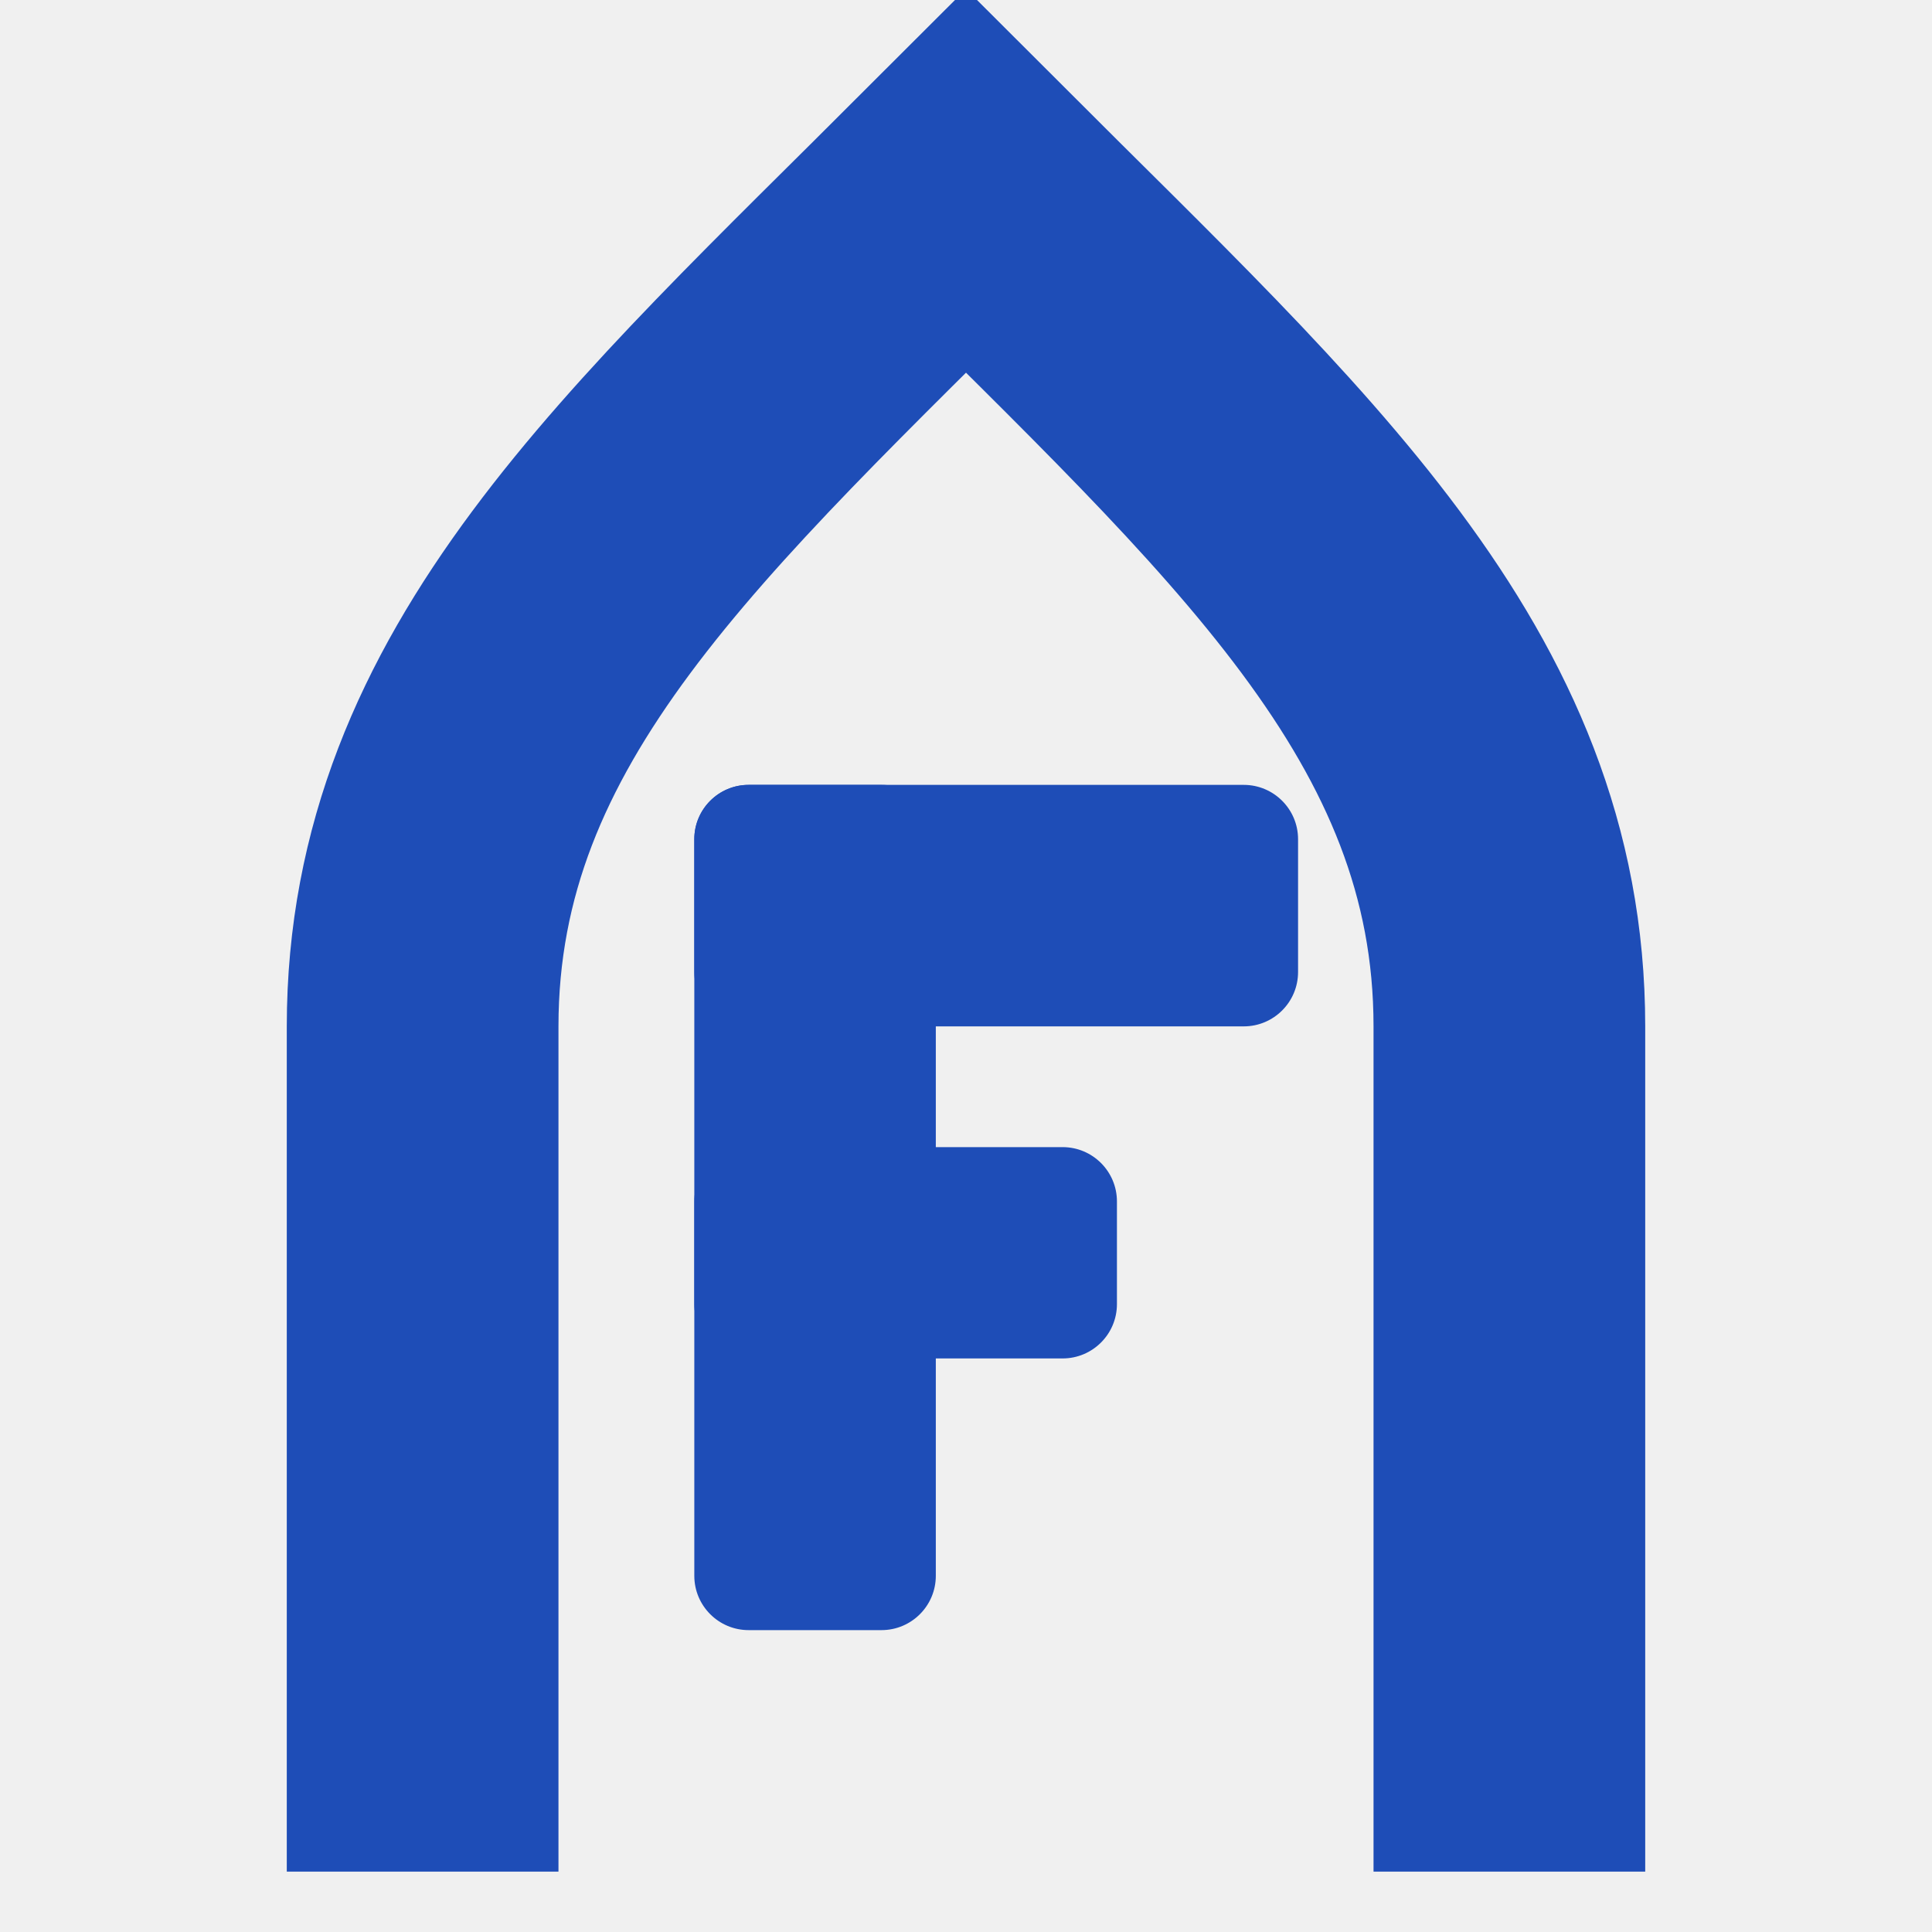
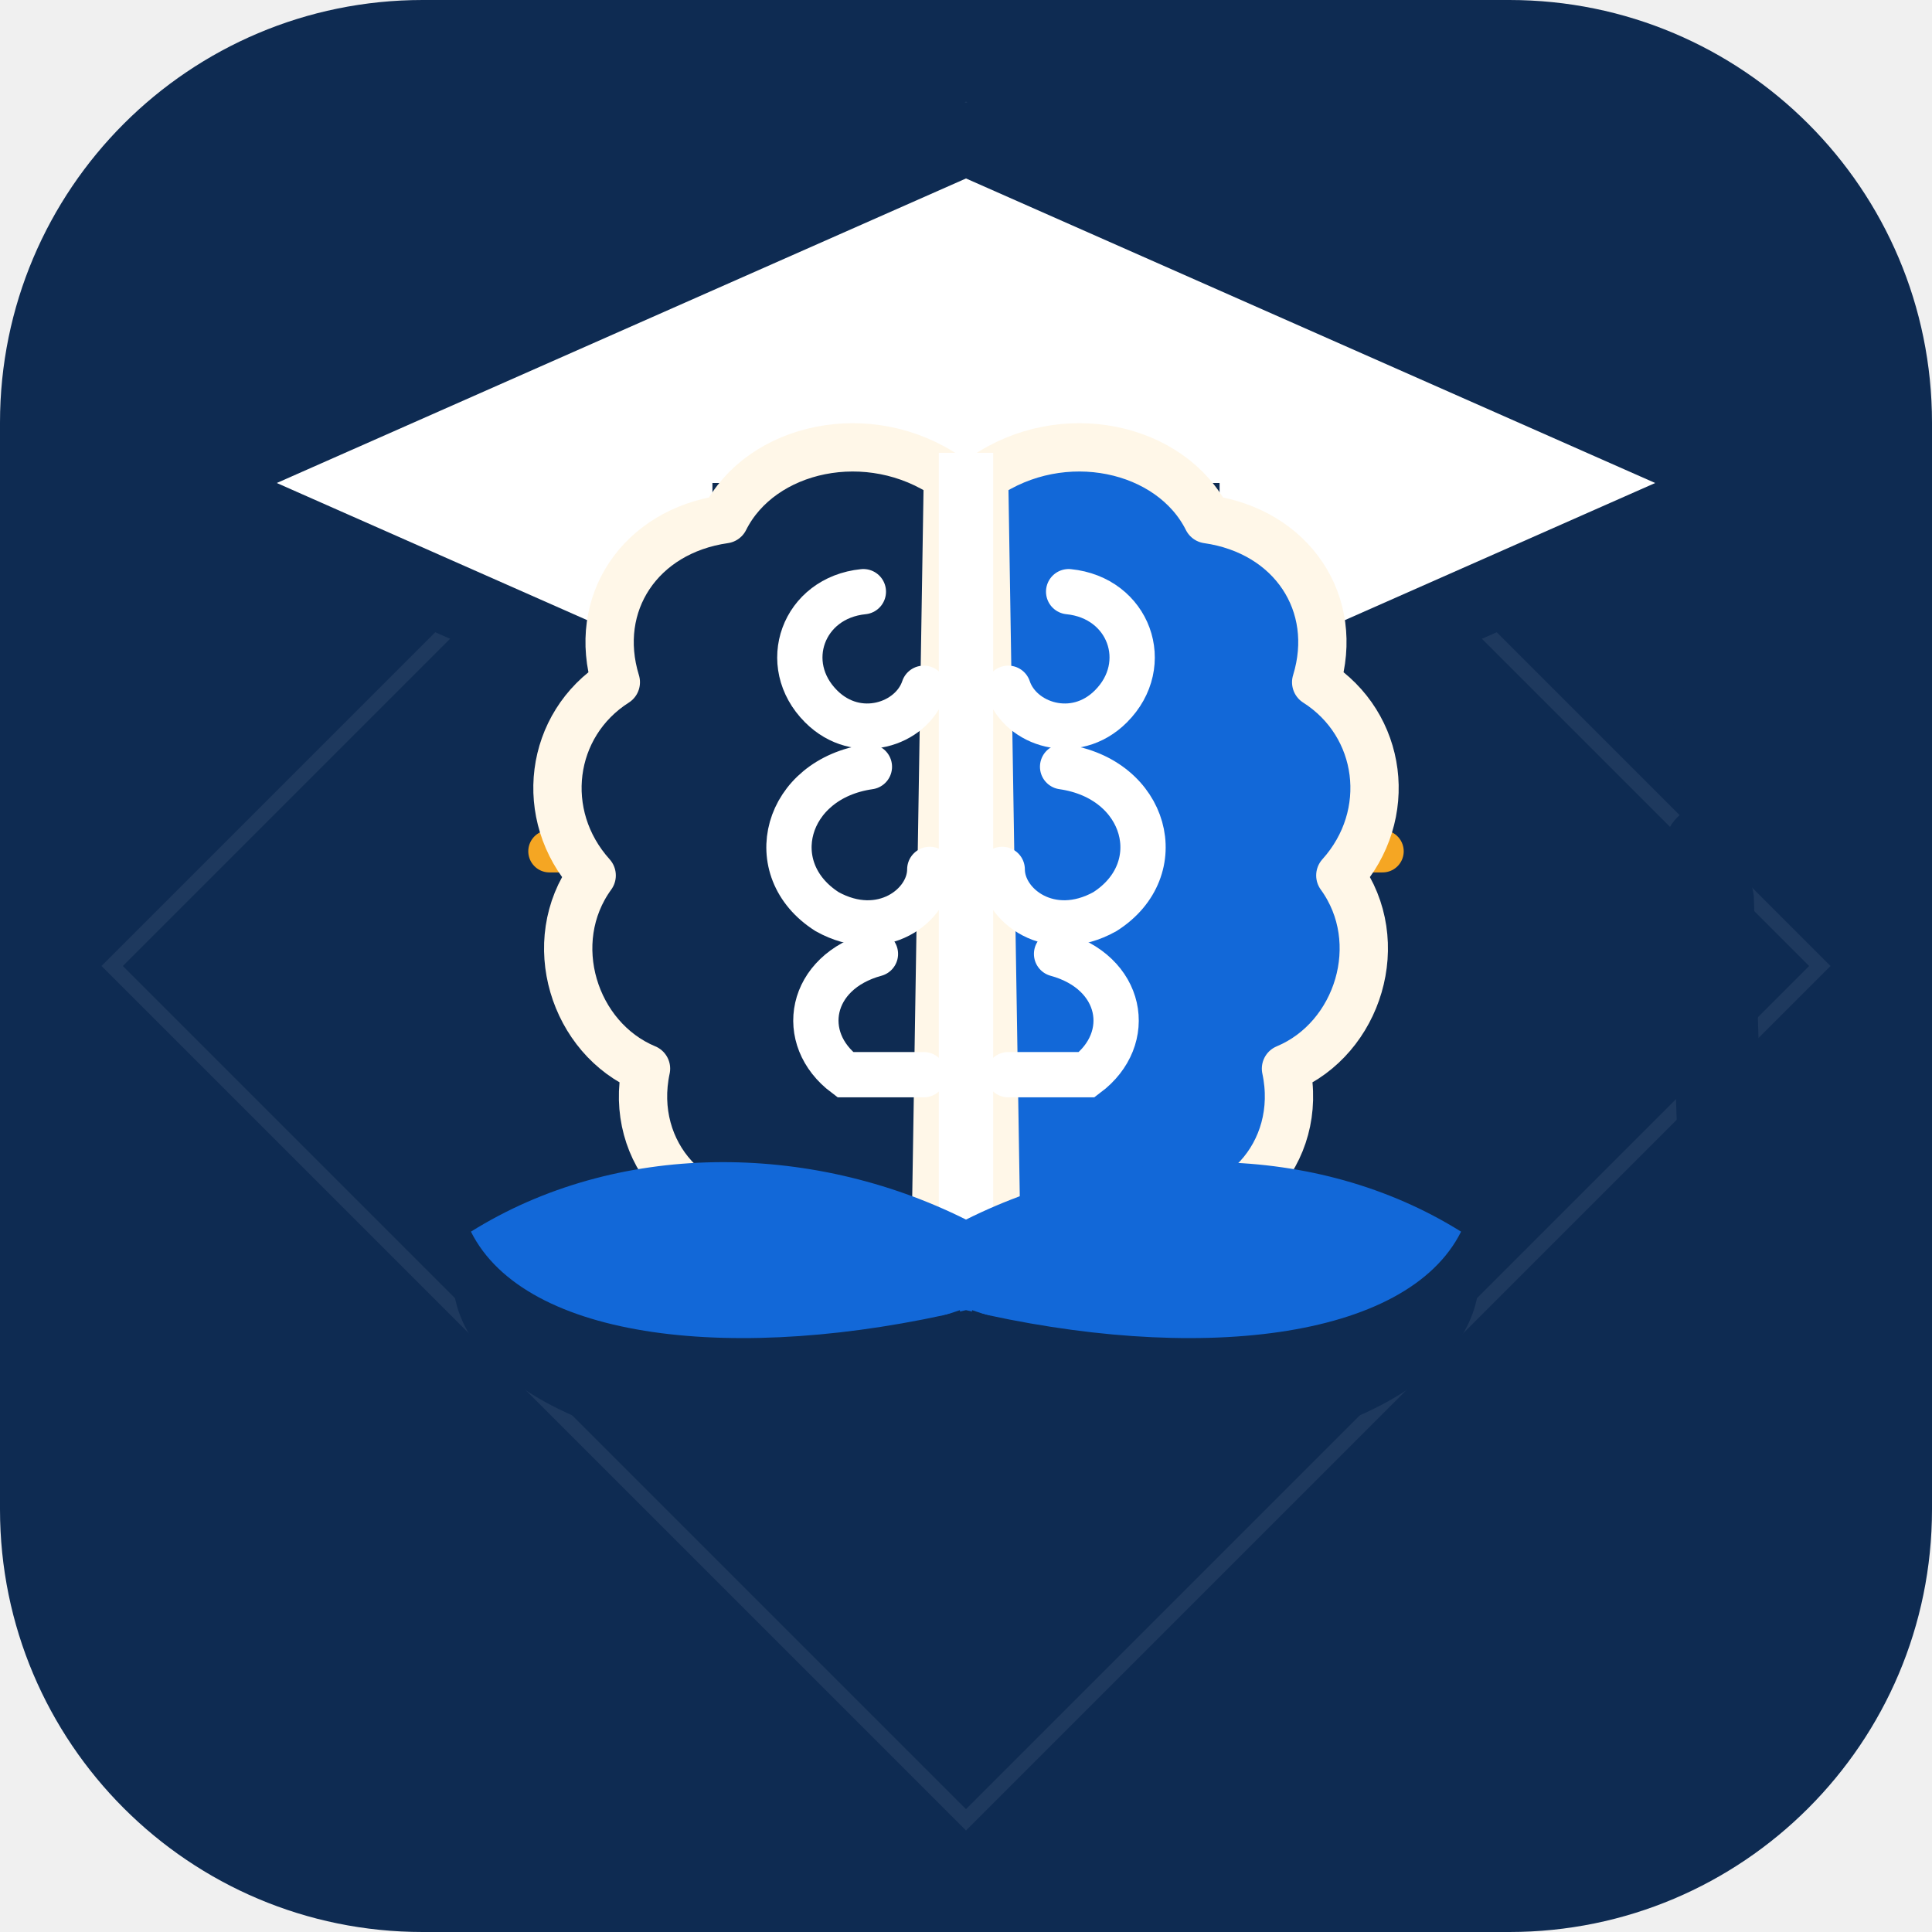
- <svg xmlns="http://www.w3.org/2000/svg" width="64" height="64" viewBox="0 0 64 64" role="img">
-   <g fill="none" stroke="#1E4DB7" stroke-width="9" stroke-linecap="butt">
-     <path d="M14 62V34C14 23 22 16 32 6C42 16 50 23 50 34V62" />
+ <svg xmlns="http://www.w3.org/2000/svg" width="256" height="256" viewBox="0 0 640 640" role="img" aria-labelledby="wma-mark-title">
+   <rect width="640" height="640" rx="140" fill="#0E2B52" />
+   <rect x="120" y="120" width="400" height="400" transform="rotate(45 320 320)" fill="none" stroke="#FFFFFF" stroke-opacity="0.07" stroke-width="5" />
+   <g>
+     <defs>
+       <mask id="wma-board" maskUnits="userSpaceOnUse" x="0" y="0" width="640" height="640">
+         <rect width="640" height="640" fill="#FFFFFF" />
+         <path d="M236 160 L404 160 L404 300 Q320 354 236 300 Z" fill="#000000" />
+       </mask>
+     </defs>
+     <g mask="url(#wma-board)">
+       <path d="M320 46 L578 160 L320 274 L62 160 Z" fill="#FFFFFF" />
+       <path d="M320 46 L578 160 L320 274 L62 160 Z" fill="none" stroke="#0E2B52" stroke-width="24" stroke-linejoin="round" />
+     </g>
+     <path d="M560 234 L566 270" fill="none" stroke="#0E2B52" stroke-width="13" stroke-linecap="round" />
+     <circle cx="567" cy="282" r="16" fill="#0E2B52" />
+     <path d="M567 298 L572 448" fill="none" stroke="#0E2B52" stroke-width="28" stroke-linecap="round" />
+     <g fill="none" stroke="#F5A623" stroke-width="14" stroke-linecap="round">
+       <path d="M198 238 L234 220" />
+       <path d="M182 282 L226 282" />
+       <path d="M198 326 L234 344" />
+       <path d="M442 238 L406 220" />
+       <path d="M458 282 L414 282" />
+       <path d="M442 326 L406 344" />
+     </g>
+     <g stroke="#FFF7E8" stroke-width="16" stroke-linejoin="round">
+       <path d="M314 158 C288 140 252 148 240 172 C212 176 196 200 204 226                C182 240 178 270 196 290 C180 312 190 344 214 354                C208 382 230 406 258 402 C268 424 296 428 310 408 Z" fill="#0E2B52" />
+       <path d="M326 158 C352 140 388 148 400 172 C428 176 444 200 436 226                C458 240 462 270 444 290 C460 312 450 344 426 354                C432 382 410 406 382 402 C372 424 344 428 330 408 Z" fill="#1268D8" />
+     </g>
+     <path d="M320 150 L320 416" fill="none" stroke="#FFFFFF" stroke-width="18" stroke-linecap="butt" />
+     <g fill="none" stroke="#FFFFFF" stroke-width="15" stroke-linecap="round">
+       <path d="M286 196 C266 198 258 220 272 234 C284 246 302 240 306 228" />
+       <path d="M288 254 C260 258 252 288 274 302 C292 312 308 300 308 288" />
+       <path d="M290 316 C268 322 264 344 280 356 L306 356" />
+       <path d="M354 196 C374 198 382 220 368 234 C356 246 338 240 334 228" />
+       <path d="M352 254 C380 258 388 288 366 302 C348 312 332 300 332 288" />
+       <path d="M350 316 C372 322 376 344 360 356 L334 356" />
+     </g>
+     <path d="M320 404 C268 378 204 378 156 408 C174 444 244 452 320 434 Z" fill="#1268D8" />
+     <path d="M320 404 C372 378 436 378 484 408 C466 444 396 452 320 434 Z" fill="#1268D8" />
+     <path d="M318 434 C248 458 176 450 150 420 C148 454 190 478 254 484              L318 466 Z" fill="#0E2B52" />
+     <path d="M322 434 C392 458 464 450 490 420 C492 454 450 478 386 484              L322 466 Z" fill="#0E2B52" />
+     <path d="M320 436 L320 470" fill="none" stroke="#0E2B52" stroke-width="8" />
  </g>
-   <rect x="23" y="26" width="8" height="28" rx="1.8" fill="#1E4DB7" />
-   <rect x="23" y="26" width="20" height="8" rx="1.8" fill="#1E4DB7" />
-   <rect x="23" y="38" width="14" height="7" rx="1.8" fill="#1E4DB7" />
</svg>
